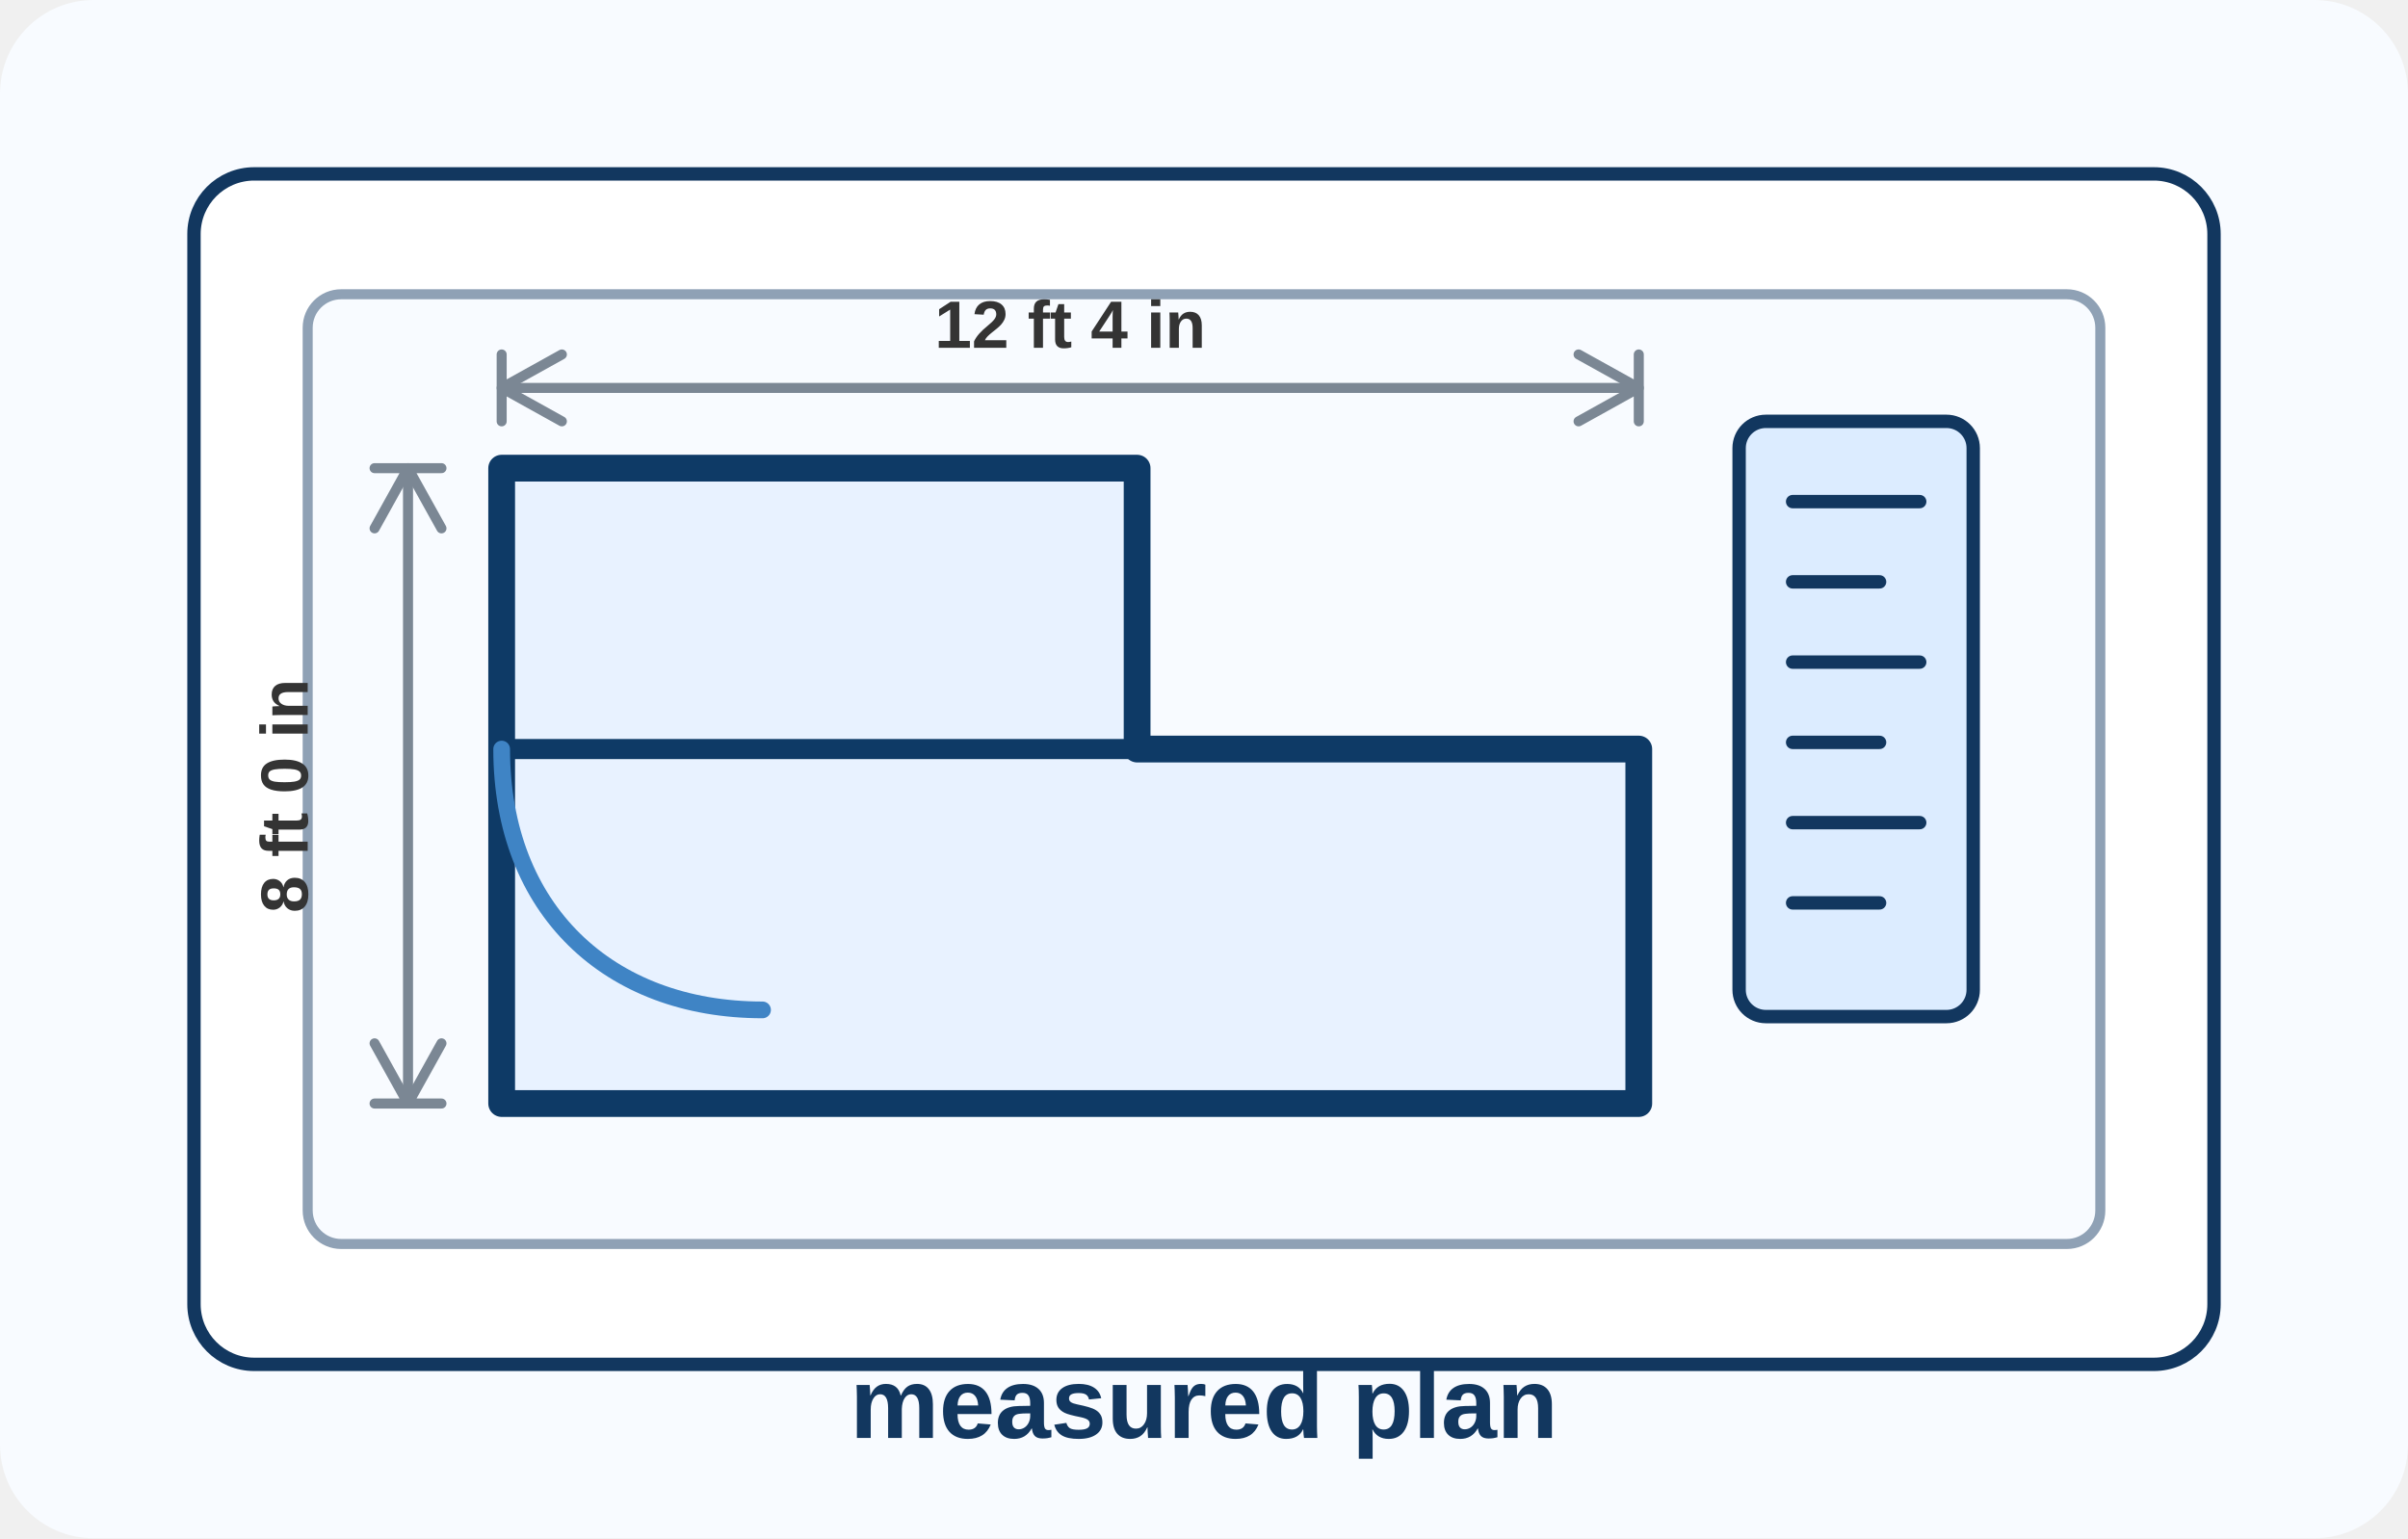
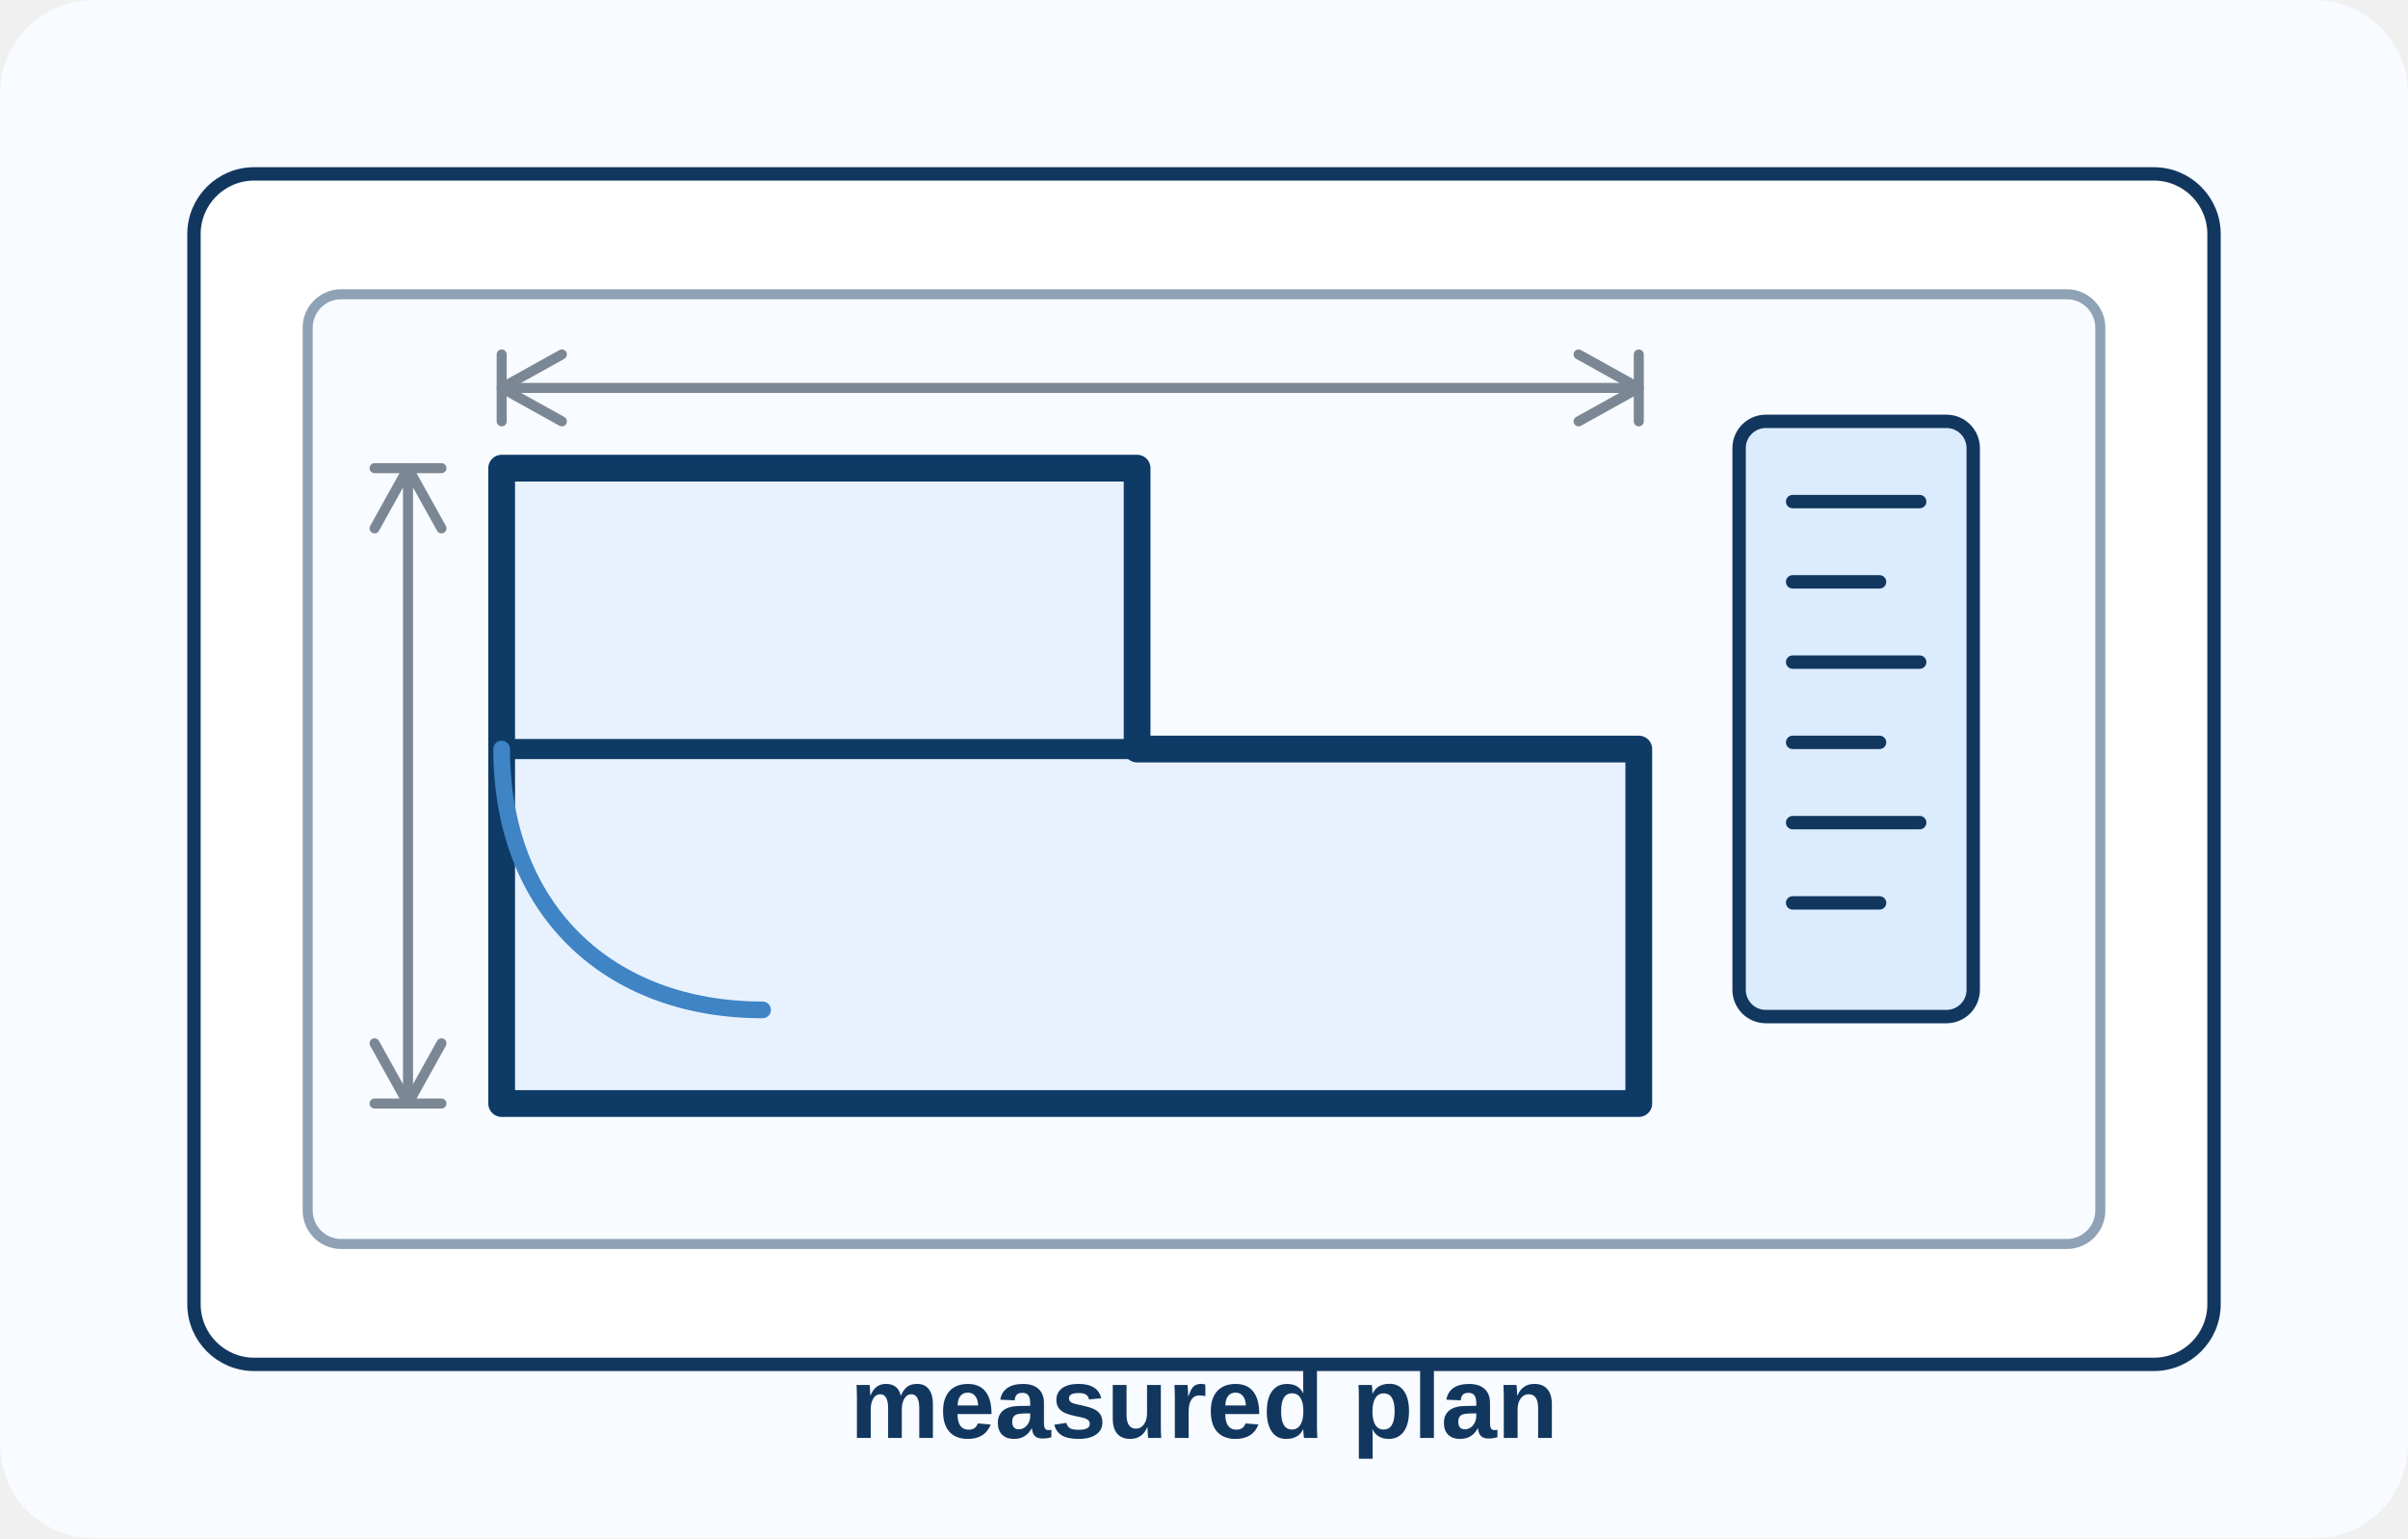
<svg xmlns="http://www.w3.org/2000/svg" viewBox="0 0 720 460" role="img" aria-labelledby="title desc">
  <rect width="720" height="460" rx="28" fill="#f8fbff" />
  <rect x="58" y="52" width="604" height="356" rx="18" fill="#ffffff" stroke="#12375f" stroke-width="4" />
  <rect x="92" y="88" width="536" height="284" rx="10" fill="#f8fbff" stroke="#8fa1b5" stroke-width="3" />
  <g fill="none" stroke-linecap="round" stroke-linejoin="round">
    <path d="M150 140h190v84h150v106H150z" fill="#e8f2ff" stroke="#0e3a66" stroke-width="8" />
    <path d="M340 140v84M150 224h190M490 224v106" stroke="#0e3a66" stroke-width="6" />
    <path d="M150 224c0 48 32 78 78 78" stroke="#3f84c5" stroke-width="5" />
  </g>
  <g stroke="#7b8794" stroke-width="3" stroke-linecap="round" fill="none">
    <path d="M150 116h340" />
    <path d="M150 106v20M490 106v20M150 116l18-10M150 116l18 10M490 116l-18-10M490 116l-18 10" />
    <path d="M122 140v190" />
    <path d="M112 140h20M112 330h20M122 140l-10 18M122 140l10 18M122 330l-10-18M122 330l10-18" />
  </g>
  <g transform="translate(520 126)" stroke="#12375f" stroke-width="4" stroke-linecap="round">
    <rect x="0" y="0" width="70" height="178" rx="8" fill="#dcecff" stroke="#12375f" />
    <path d="M16 24h38M16 48h26M16 72h38M16 96h26M16 120h38M16 144h26" />
  </g>
-   <text x="320" y="104" text-anchor="middle" font-family="Calibri, Arial, sans-serif" font-size="20" font-weight="700" fill="#343434">12 ft 4 in</text>
-   <text x="92" y="238" transform="rotate(-90 92 238)" text-anchor="middle" font-family="Calibri, Arial, sans-serif" font-size="20" font-weight="700" fill="#343434">8 ft 0 in</text>
  <text x="360" y="430" text-anchor="middle" font-family="Calibri, Arial, sans-serif" font-size="30" font-weight="700" fill="#12375f">measured plan</text>
</svg>
